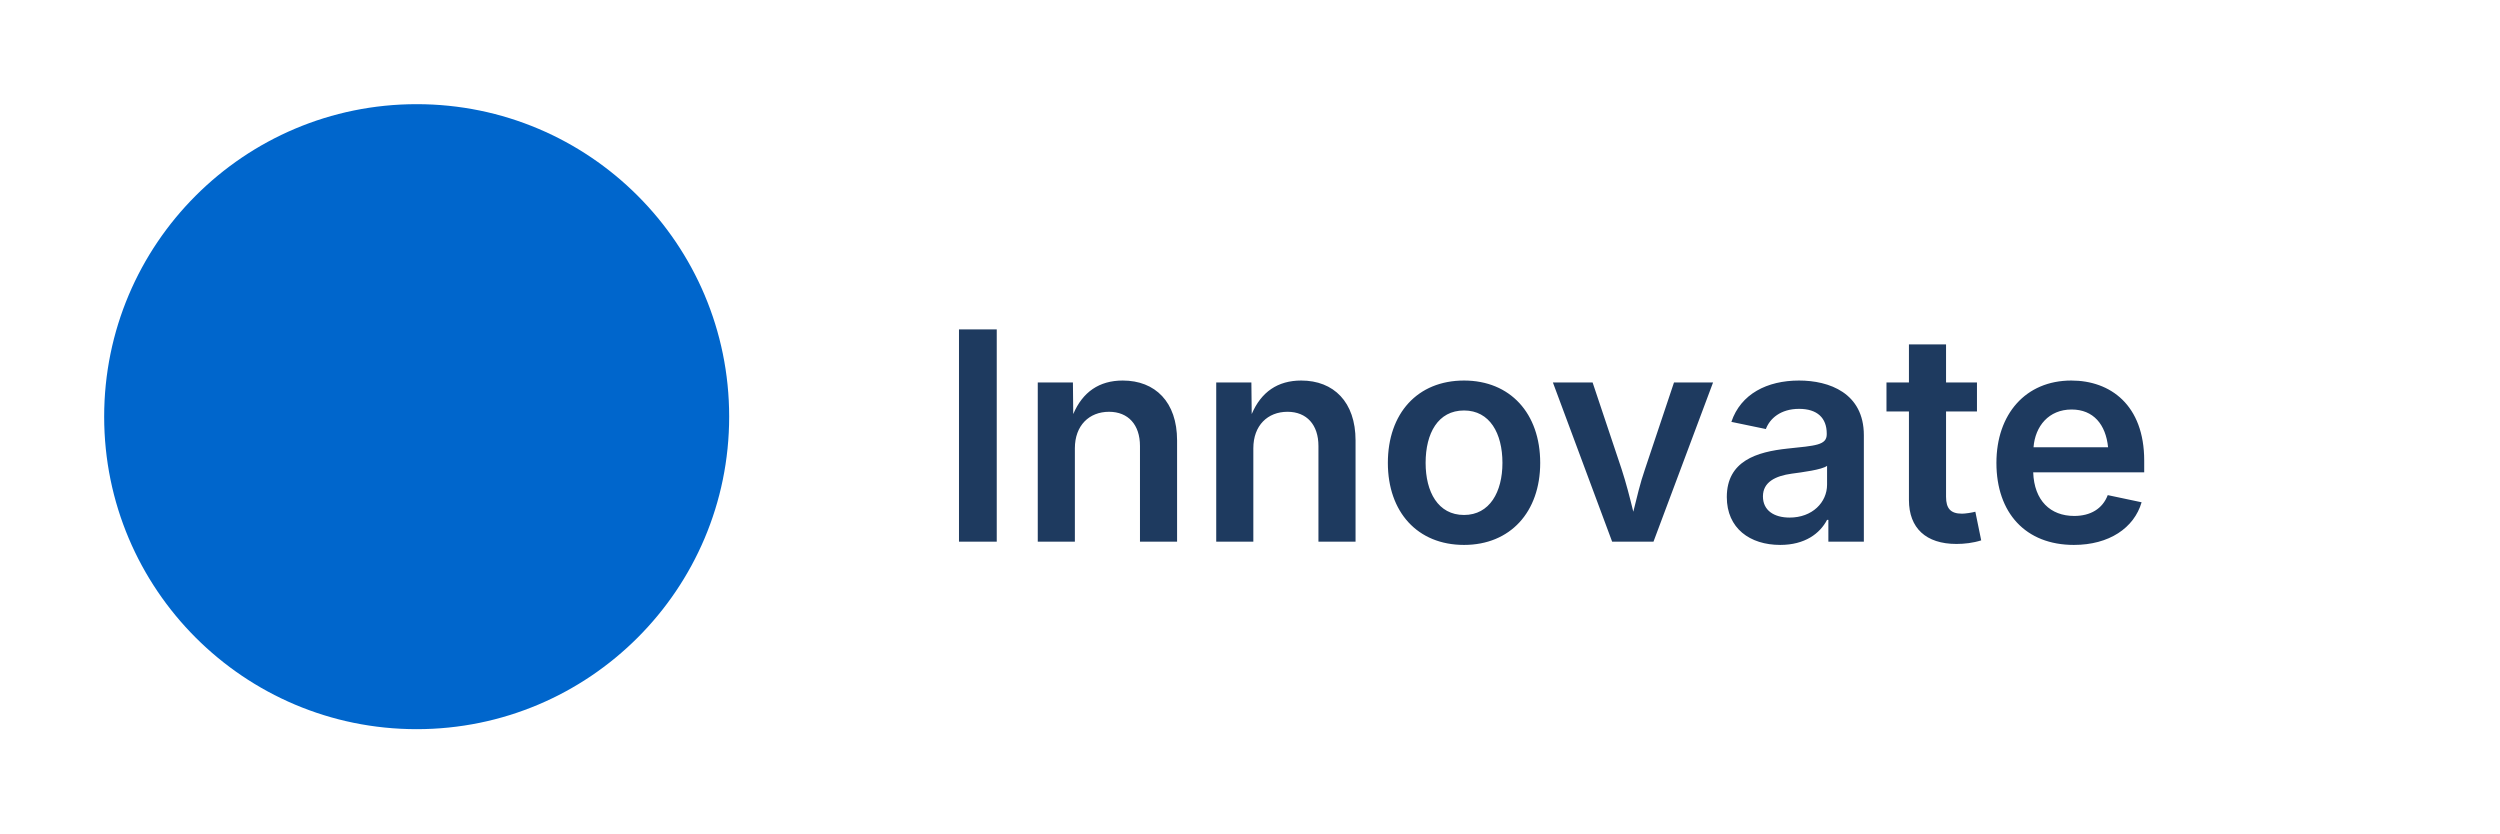
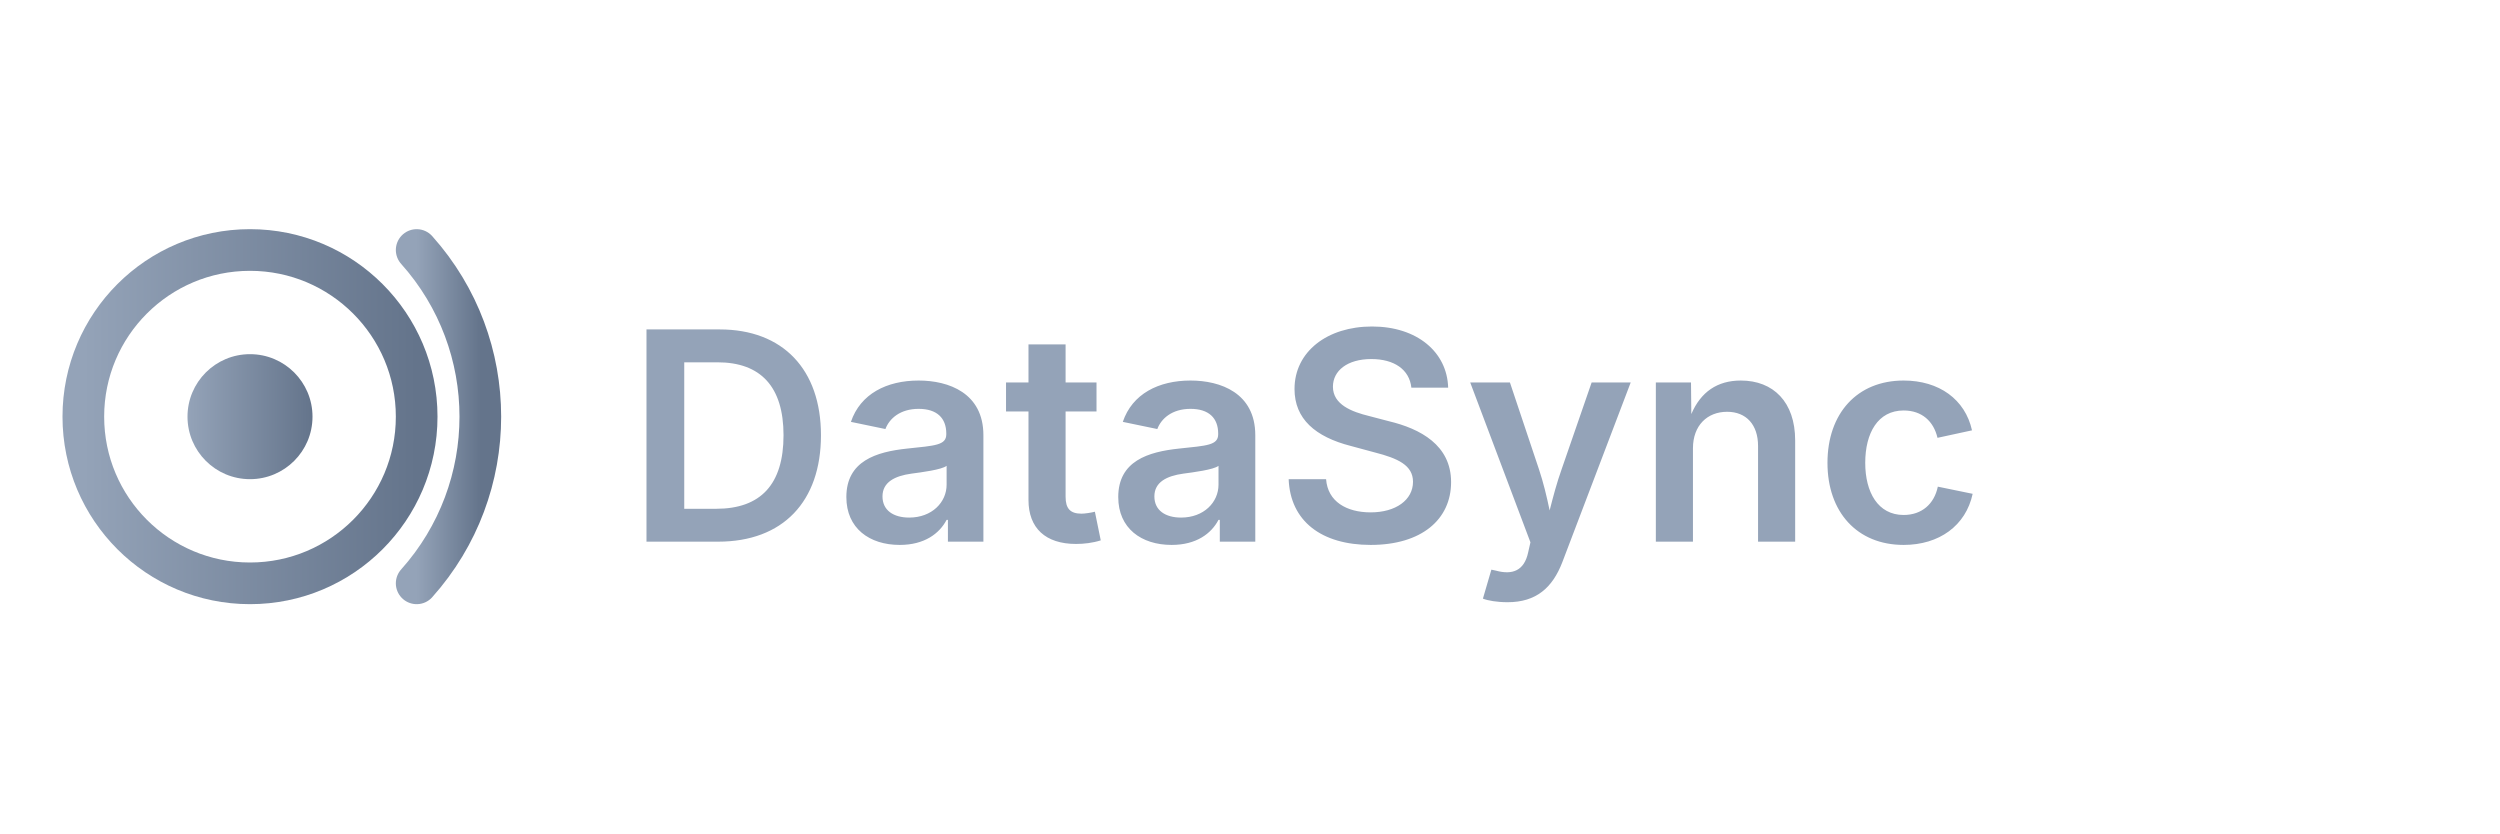
<svg xmlns="http://www.w3.org/2000/svg" viewBox="0 0 120 40" width="120" height="40">
-   <circle cx="20" cy="20" r="15" fill="#0066CC" />
-   <text x="45" y="26" font-family="Inter, Arial, sans-serif" font-size="14" font-weight="600" fill="#1E3A5F">Innovate</text>
+   <defs>
+     <linearGradient id="c2Grad" x1="0%" y1="0%" x2="100%" y2="0%">
+       <stop offset="0%" style="stop-color:#94A3B8" />
+       <stop offset="100%" style="stop-color:#64748B" />
+     </linearGradient>
+   </defs>
+   <circle cx="12" cy="20" r="8" stroke="url(#c2Grad)" stroke-width="2" fill="none" />
+   <circle cx="12" cy="20" r="3" fill="url(#c2Grad)" />
+   <path d="M20 12a12 12 0 0 1 0 16" stroke="url(#c2Grad)" stroke-width="2" fill="none" stroke-linecap="round" />
+   <text x="30" y="26" font-family="Inter, sans-serif" font-size="14" font-weight="600" fill="#94A3B8">DataSync</text>
</svg>
